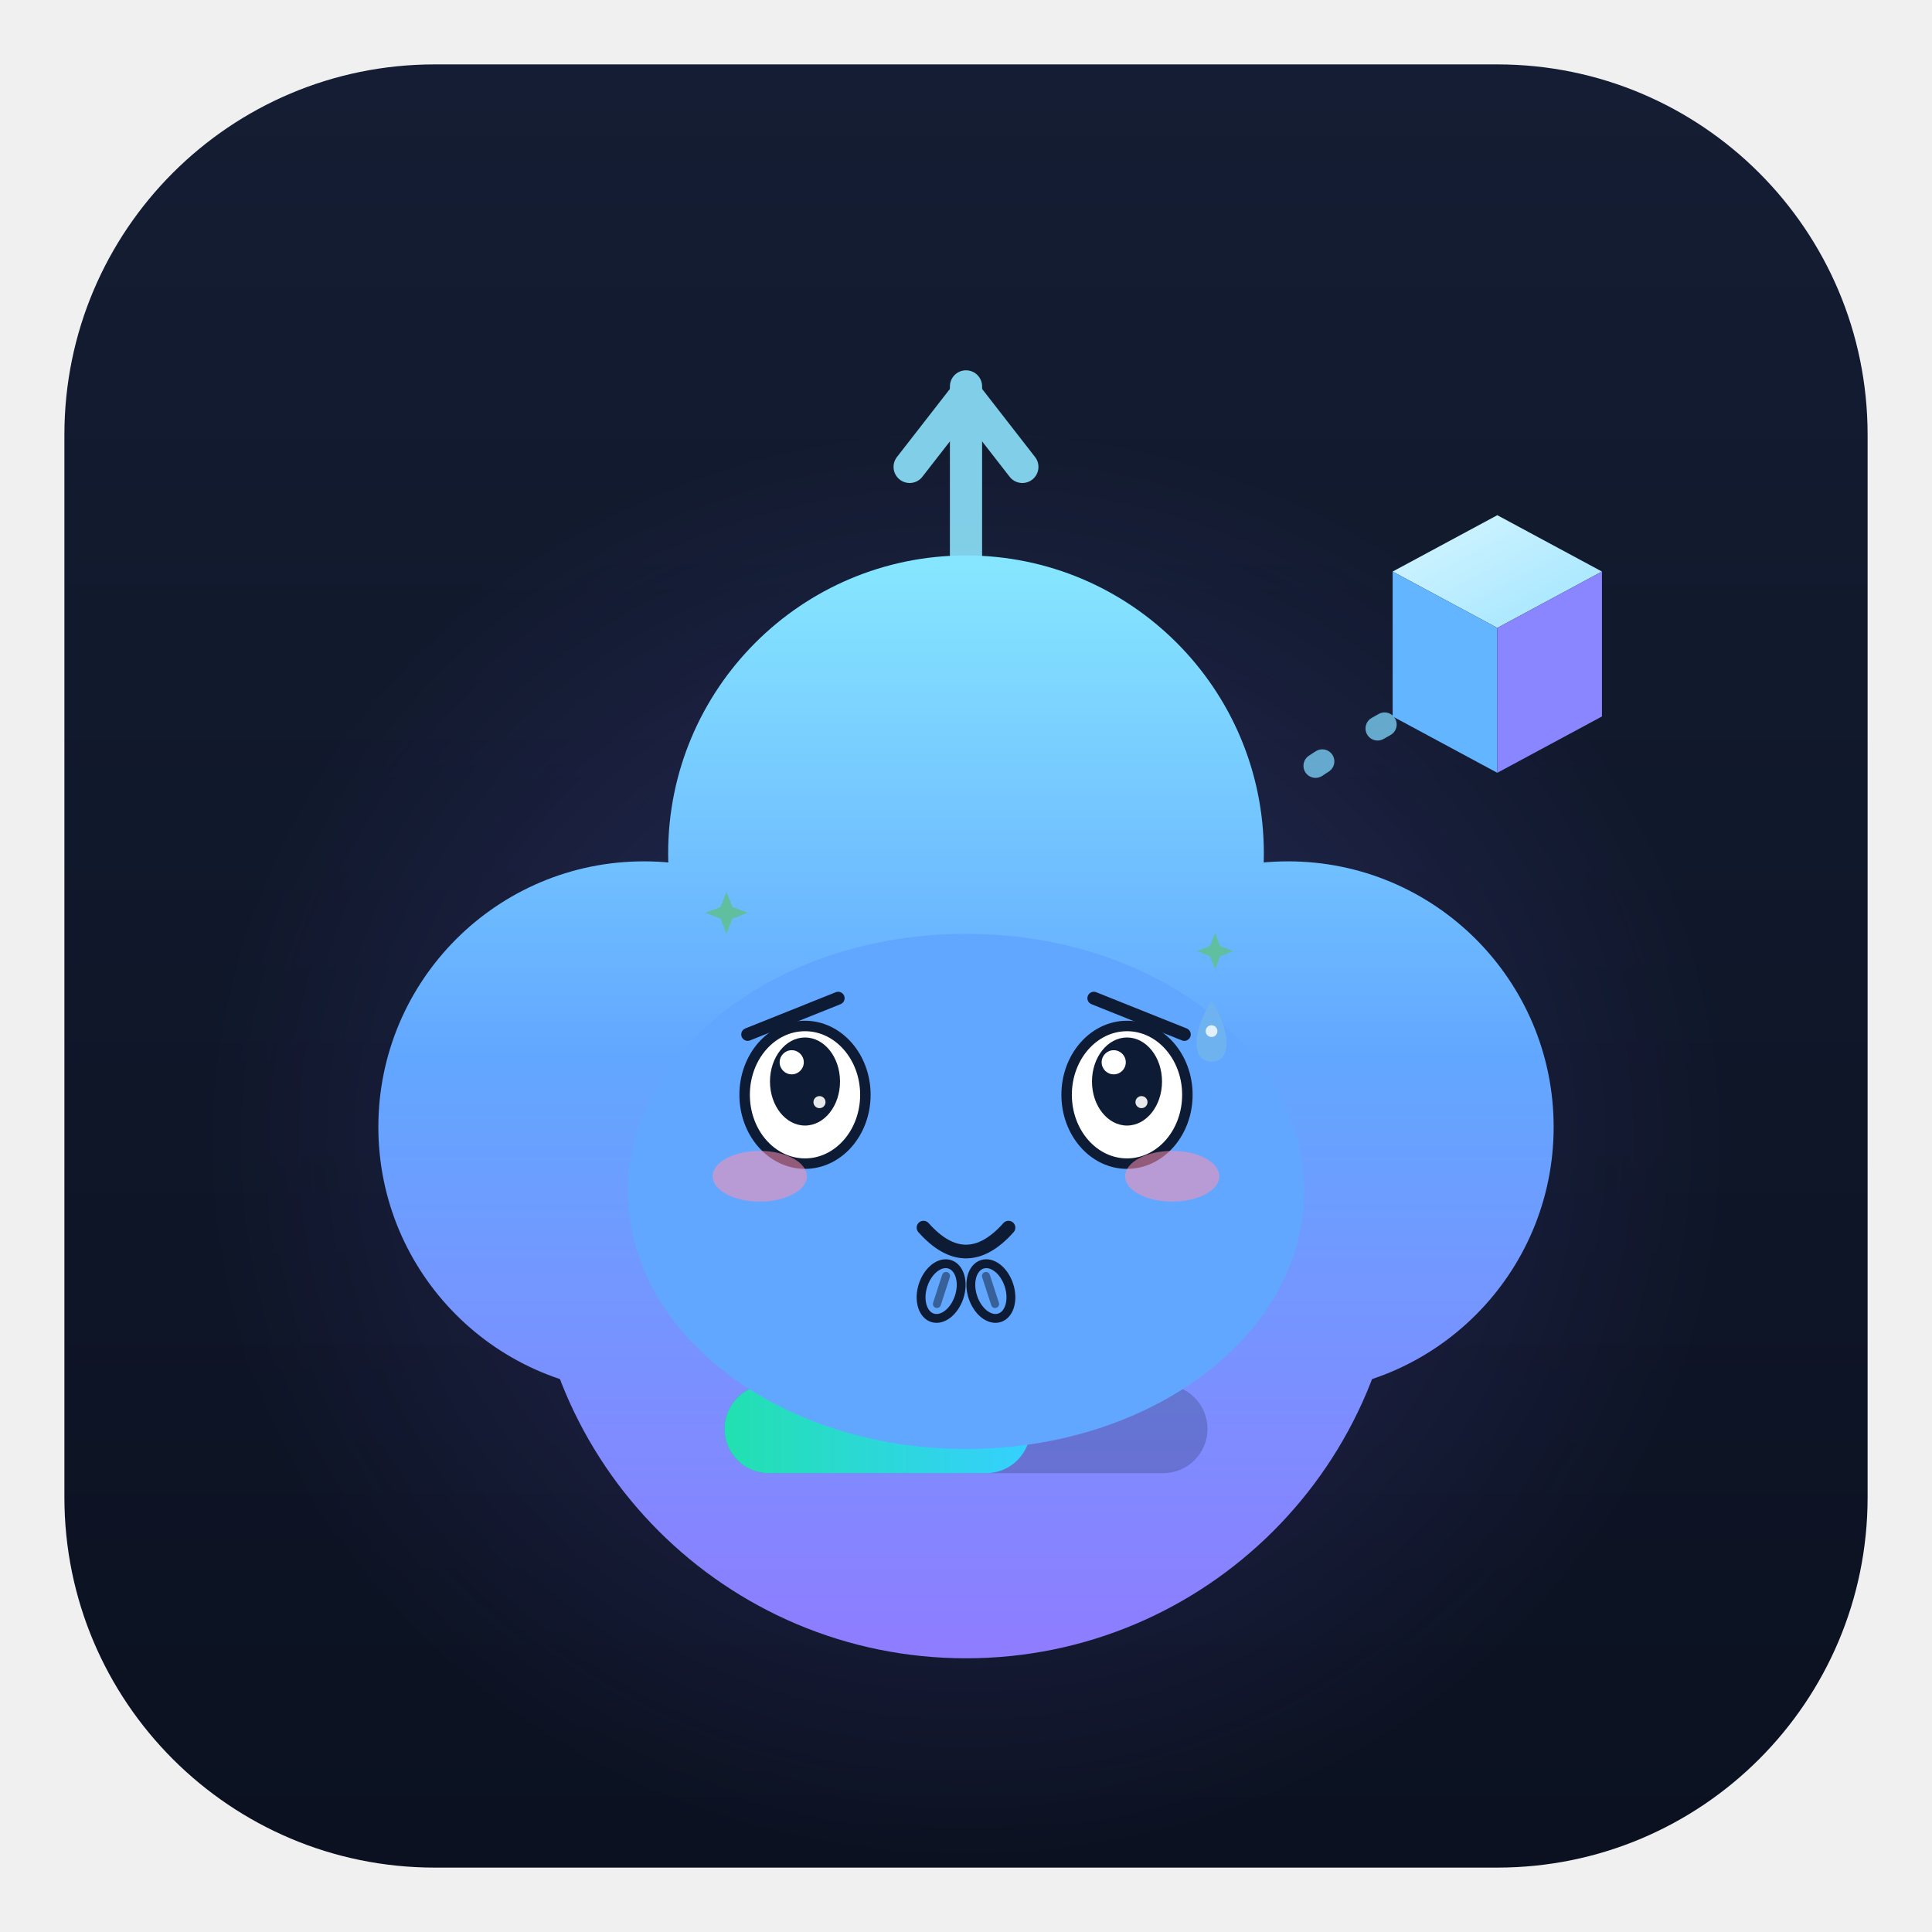
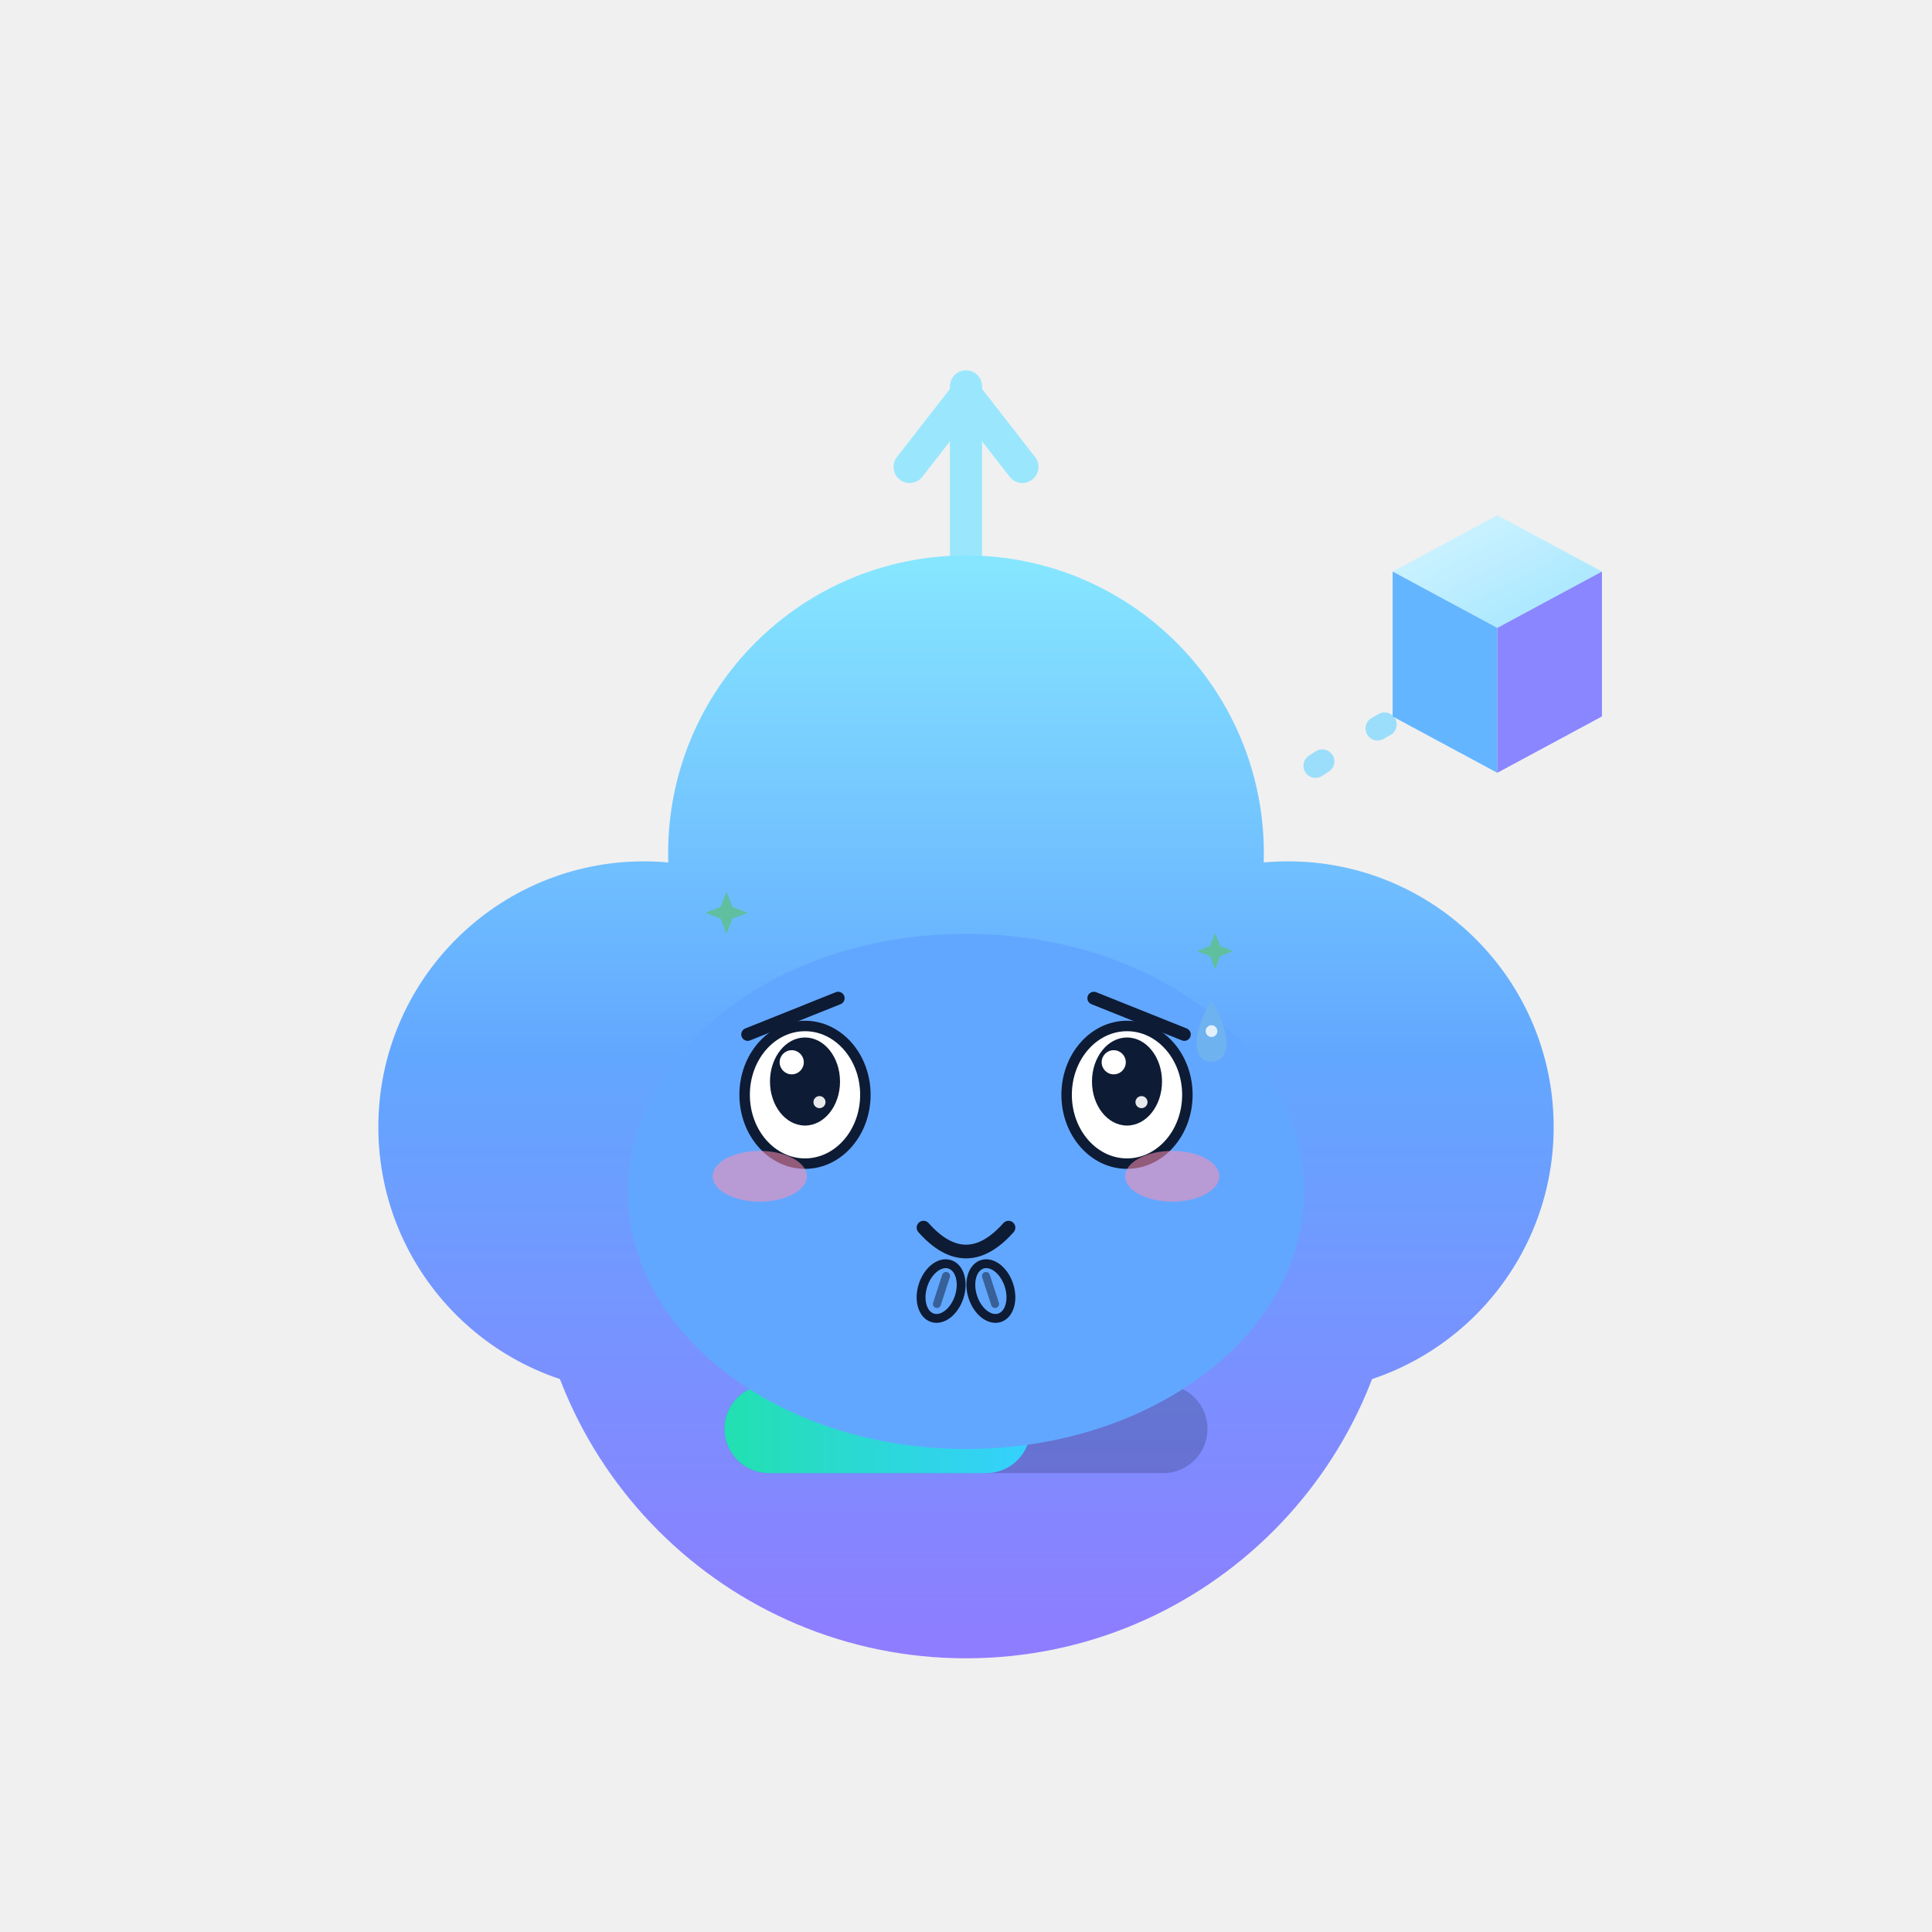
<svg xmlns="http://www.w3.org/2000/svg" viewBox="0 0 240 240" width="240" height="240" role="img" aria-label="以太兽 · 讨好 Pleasing">
  <style>
.ex-motion { animation: ex-nod 1.7s ease-in-out infinite; transform-box: fill-box; transform-origin: 50% 50%; }
.ex-anim-tear { animation: ex-tear 1.8s ease-in infinite; transform-box: fill-box; transform-origin: center; }
.ex-anim-sweat { animation: ex-tear 1.5s ease-in infinite; transform-box: fill-box; transform-origin: center; }
.ex-anim-heart { animation: ex-heart 2.2s ease-out infinite; transform-box: fill-box; transform-origin: center; }
.ex-anim-spark { animation: ex-spark 1.9s ease-in-out infinite; transform-box: fill-box; transform-origin: center; }
.ex-anim-rain { animation: ex-rain 1.4s linear infinite; transform-box: fill-box; transform-origin: center; }
.ex-anim-confetti { animation: ex-confetti 2.4s linear infinite; transform-box: fill-box; transform-origin: center; }
.ex-anim-pulse { animation: ex-pulse 1.6s ease-in-out infinite; transform-box: fill-box; transform-origin: center; }
.ex-anim-knock { animation: ex-knock 0.55s ease-in-out infinite; transform-box: fill-box; transform-origin: center; }
.ex-anim-knockline { animation: ex-knockline 0.55s ease-out infinite; transform-box: fill-box; transform-origin: center; }
.ex-anim-palm { animation: ex-palm 0.9s ease-in-out infinite; transform-box: fill-box; transform-origin: center; }
.ex-anim-steam { animation: ex-steam 1.8s ease-out infinite; transform-box: fill-box; transform-origin: center; }
.ex-anim-shock { animation: ex-shock 0.5s ease-in-out infinite; transform-box: fill-box; transform-origin: center; }
.ex-anim-please { animation: ex-please 1.4s ease-in-out infinite; transform-box: fill-box; transform-origin: center; }
.ex-anim-drift { animation: ex-drift 4.5s ease-in-out infinite; transform-box: fill-box; transform-origin: center; }
@keyframes ex-nod { 0%,100% { transform: translateY(0); } 50% { transform: translateY(2.4px); } }
@keyframes ex-tear { 0% { transform: translateY(0); opacity: 0; } 18% { opacity: 1; } 100% { transform: translateY(8.25px); opacity: 0; } }
@keyframes ex-heart { 0% { transform: translateY(0) scale(.65); opacity: 0; } 20% { opacity: 1; } 100% { transform: translateY(-13.5px) scale(1.15); opacity: 0; } }
@keyframes ex-spark { 0%,100% { transform: scale(.6) rotate(0deg); opacity: .3; } 50% { transform: scale(1.15) rotate(25deg); opacity: 1; } }
@keyframes ex-rain { 0% { transform: translateY(0); opacity: 0; } 20% { opacity: 1; } 100% { transform: translateY(9px); opacity: 0; } }
@keyframes ex-confetti { 0% { transform: translateY(-4px) rotate(0deg); opacity: 1; } 100% { transform: translateY(14px) rotate(200deg); opacity: 0; } }
@keyframes ex-pulse { 0%,100% { transform: scale(1); opacity: .35; } 50% { transform: scale(1.18); opacity: .7; } }
@keyframes ex-knock { 0%,100% { transform: translateX(3.38px); } 35% { transform: translateX(0); } }
@keyframes ex-knockline { 0%,100% { transform: scaleX(.6); opacity: .35; } 35% { transform: scaleX(1); opacity: 1; } }
@keyframes ex-palm { 0%,100% { transform: translateY(0) rotate(0deg); } 50% { transform: translateY(-1px) rotate(-4deg); } }
@keyframes ex-steam { 0% { transform: translateY(0); opacity: .7; } 100% { transform: translateY(-7px); opacity: 0; } }
@keyframes ex-shock { 0%,100% { transform: scaleX(.7); opacity: .4; } 50% { transform: scaleX(1.25); opacity: 1; } }
@keyframes ex-please { 0%,100% { transform: translateY(0); } 50% { transform: translateY(-1.5px); } }
@keyframes ex-drift { 0%,100% { transform: translateY(0); } 50% { transform: translateY(-1.5px); } }
@media (prefers-reduced-motion: reduce) {
  .ex-motion, [class*="ex-anim-"] { animation: none !important; }
}
</style>
  <g class="ex-motion ex-pleasing">
    <g class="ex-base">
      <defs>
-         <linearGradient id="auBg" x1="0" y1="0" x2="0" y2="1">
-           <stop offset="0" stop-color="#141d33" />
-           <stop offset="1" stop-color="#0b1120" />
-         </linearGradient>
-         <radialGradient id="auGlow" cx="0.5" cy="0.5" r="0.5">
-           <stop offset="0" stop-color="#4fd1ff" stop-opacity="0.26" />
-           <stop offset="0.6" stop-color="#7c6cff" stop-opacity="0.10" />
-           <stop offset="1" stop-color="#7c6cff" stop-opacity="0" />
-         </radialGradient>
        <linearGradient id="auBody" gradientUnits="userSpaceOnUse" x1="120" y1="70" x2="120" y2="206">
          <stop offset="0" stop-color="#86e6ff" />
          <stop offset="0.45" stop-color="#62a7ff" />
          <stop offset="1" stop-color="#8f7cff" />
        </linearGradient>
        <linearGradient id="auCubeTop" x1="0" y1="0" x2="1" y2="1">
          <stop offset="0" stop-color="#d7f6ff" />
          <stop offset="1" stop-color="#9fe4ff" />
        </linearGradient>
        <linearGradient id="auBar" x1="0" y1="0" x2="1" y2="0">
          <stop offset="0" stop-color="#22e0b0" />
          <stop offset="1" stop-color="#35d0ff" />
        </linearGradient>
      </defs>
-       <rect x="8" y="8" width="224" height="224" rx="46" fill="url(#auBg)" />
-       <ellipse cx="120" cy="142" rx="96" ry="90" fill="url(#auGlow)" />
      <g stroke="#8fe6ff" stroke-width="4" stroke-linecap="round" fill="none" opacity="0.88">
        <path d="M120 70 V48" />
        <path d="M113 58 L120 49 L127 58" stroke-linejoin="round" />
      </g>
      <g fill="url(#auBody)">
        <circle cx="120" cy="152" r="54" />
        <circle cx="80" cy="140" r="33" />
        <circle cx="160" cy="140" r="33" />
        <circle cx="120" cy="106" r="37" />
      </g>
      <g fill="#0d1b34">
        <ellipse cx="100" cy="136" rx="7.5" ry="9.5" />
        <ellipse cx="140" cy="136" rx="7.5" ry="9.5" />
      </g>
      <g fill="#ffffff" opacity="0.92">
        <circle cx="97" cy="131.5" r="2.6" />
        <circle cx="137" cy="131.5" r="2.6" />
      </g>
      <path d="M111 153 q 9 9 18 0" fill="none" stroke="#0d1b34" stroke-width="3.4" stroke-linecap="round" />
      <rect x="90" y="172" width="60" height="11" rx="5.5" fill="#0d1b34" opacity="0.22" />
      <rect x="90" y="172" width="38" height="11" rx="5.5" fill="url(#auBar)">
    
  </rect>
      <path d="M172 90 q -9 5 -14 9" fill="none" stroke="#7fd8ff" stroke-width="3" stroke-linecap="round" stroke-dasharray="1 8" opacity="0.75" />
      <g>
        <path d="M186 64 L199 71 L186 78 L173 71 Z" fill="url(#auCubeTop)" />
        <path d="M173 71 L186 78 L186 96 L173 89 Z" fill="#63b5ff" />
        <path d="M186 78 L199 71 L199 89 L186 96 Z" fill="#8a86ff" />
      </g>
    </g>
    <g class="ex-face">
      <ellipse cx="120" cy="148" rx="42" ry="32" fill="#62A7FF" />
      <path d="M 92.88,128.5 L 104.12,124" stroke="#0D1B34" stroke-width="1.6" stroke-linecap="round" />
      <path d="M 147.12,128.5 L 135.88,124" stroke="#0D1B34" stroke-width="1.6" stroke-linecap="round" />
      <ellipse cx="100" cy="136" rx="7.5" ry="8.55" fill="#FFFFFF" stroke="#0D1B34" stroke-width="1.3" />
      <ellipse cx="100" cy="134.35" rx="4.35" ry="5.47" fill="#0D1B34" />
      <circle cx="98.35" cy="131.96" r="1.5" fill="#FFFFFF" />
      <circle cx="101.8" cy="136.91" r="0.75" fill="#FFFFFF" opacity=".9" />
      <ellipse cx="140" cy="136" rx="7.5" ry="8.55" fill="#FFFFFF" stroke="#0D1B34" stroke-width="1.3" />
      <ellipse cx="140" cy="134.35" rx="4.35" ry="5.47" fill="#0D1B34" />
      <circle cx="138.35" cy="131.96" r="1.5" fill="#FFFFFF" />
      <circle cx="141.8" cy="136.91" r="0.75" fill="#FFFFFF" opacity=".9" />
      <path d="M 114.72,152.5 Q 120,158.44 125.28,152.5" fill="none" stroke="#0D1B34" stroke-width="1.7" stroke-linecap="round" />
      <ellipse cx="94.38" cy="146.12" rx="5.85" ry="3.15" fill="#FF8FB3" opacity="0.55" />
      <ellipse cx="145.62" cy="146.12" rx="5.85" ry="3.15" fill="#FF8FB3" opacity="0.55" />
      <g transform="translate(0 0)">
        <path class="ex-anim-sweat" style="animation-delay:0.2s" d="M 150.5,124.3 C 152.97,128.26 152.97,131.89 150.5,131.89 C 148.03,131.89 148.03,128.26 150.5,124.3 Z" fill="#6FB2F0" />
        <circle cx="150.5" cy="128.09" r="0.73" fill="#FFFFFF" opacity=".8" />
      </g>
      <path class="ex-anim-spark" style="animation-delay:0.3s" d="M 90.25,110.77 L 90.98,112.66 L 92.88,113.39 L 90.98,114.12 L 90.25,116.02 L 89.52,114.12 L 87.62,113.39 L 89.52,112.66 Z" fill="#5FBF9F" />
      <path class="ex-anim-spark" style="animation-delay:0.8s" d="M 150.94,115.9 L 151.57,117.52 L 153.19,118.15 L 151.57,118.78 L 150.94,120.4 L 150.31,118.78 L 148.69,118.15 L 150.31,117.52 Z" fill="#5FBF9F" />
      <g transform="translate(116.91 160.38) rotate(18)">
        <g class="ex-anim-please">
          <ellipse rx="2.36" ry="3.49" fill="#62A7FF" stroke="#0D1B34" stroke-width="1.1" />
          <path d="M 0,-1.97 L 0,1.69" stroke="#0D1B34" stroke-width="1" stroke-linecap="round" opacity=".5" />
        </g>
      </g>
      <g transform="translate(123.09 160.38) rotate(-18)">
        <g class="ex-anim-please">
          <ellipse rx="2.36" ry="3.49" fill="#62A7FF" stroke="#0D1B34" stroke-width="1.1" />
          <path d="M 0,-1.97 L 0,1.69" stroke="#0D1B34" stroke-width="1" stroke-linecap="round" opacity=".5" />
        </g>
      </g>
    </g>
  </g>
</svg>
